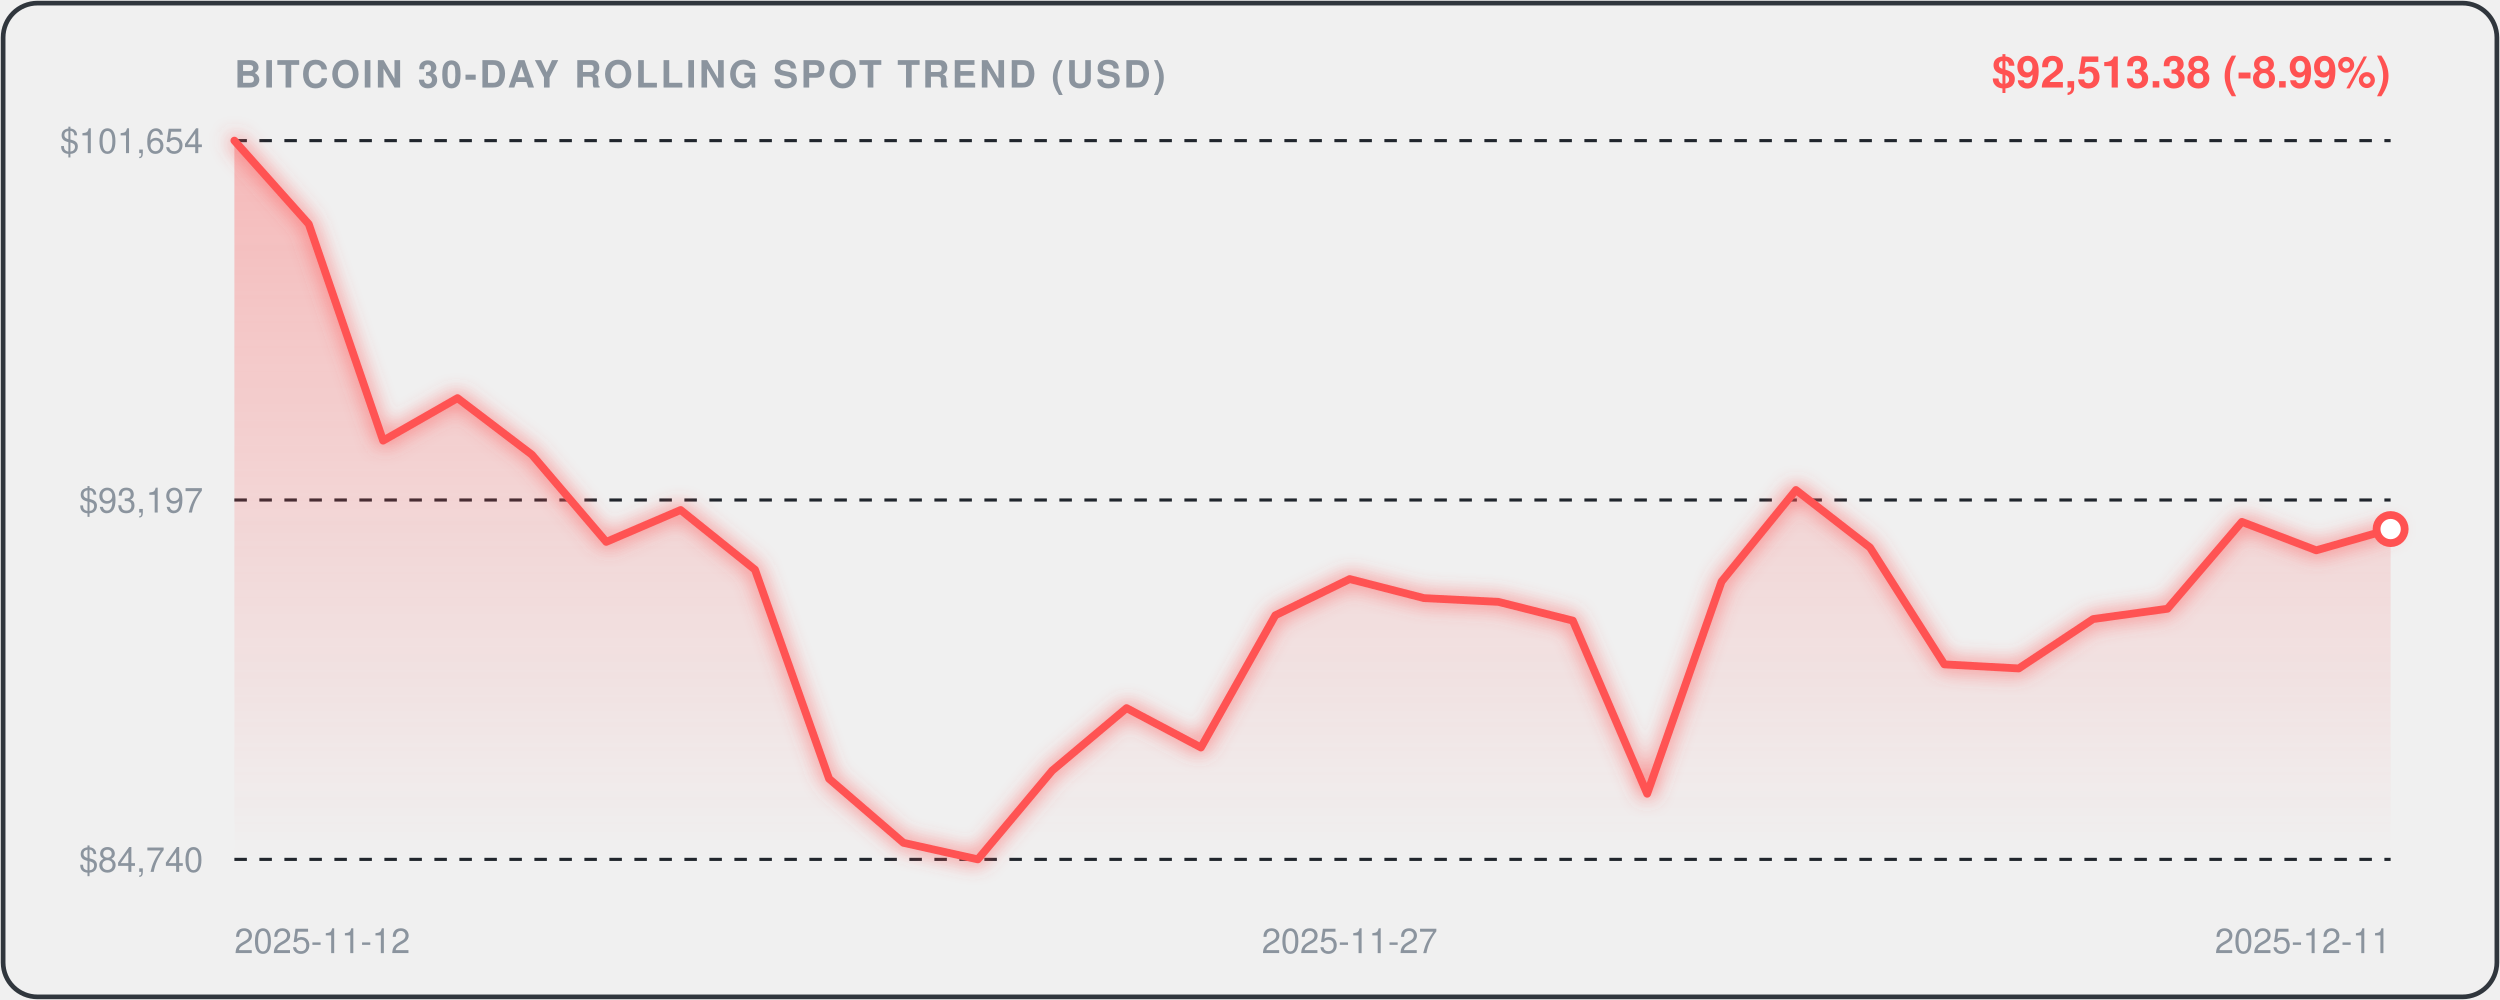
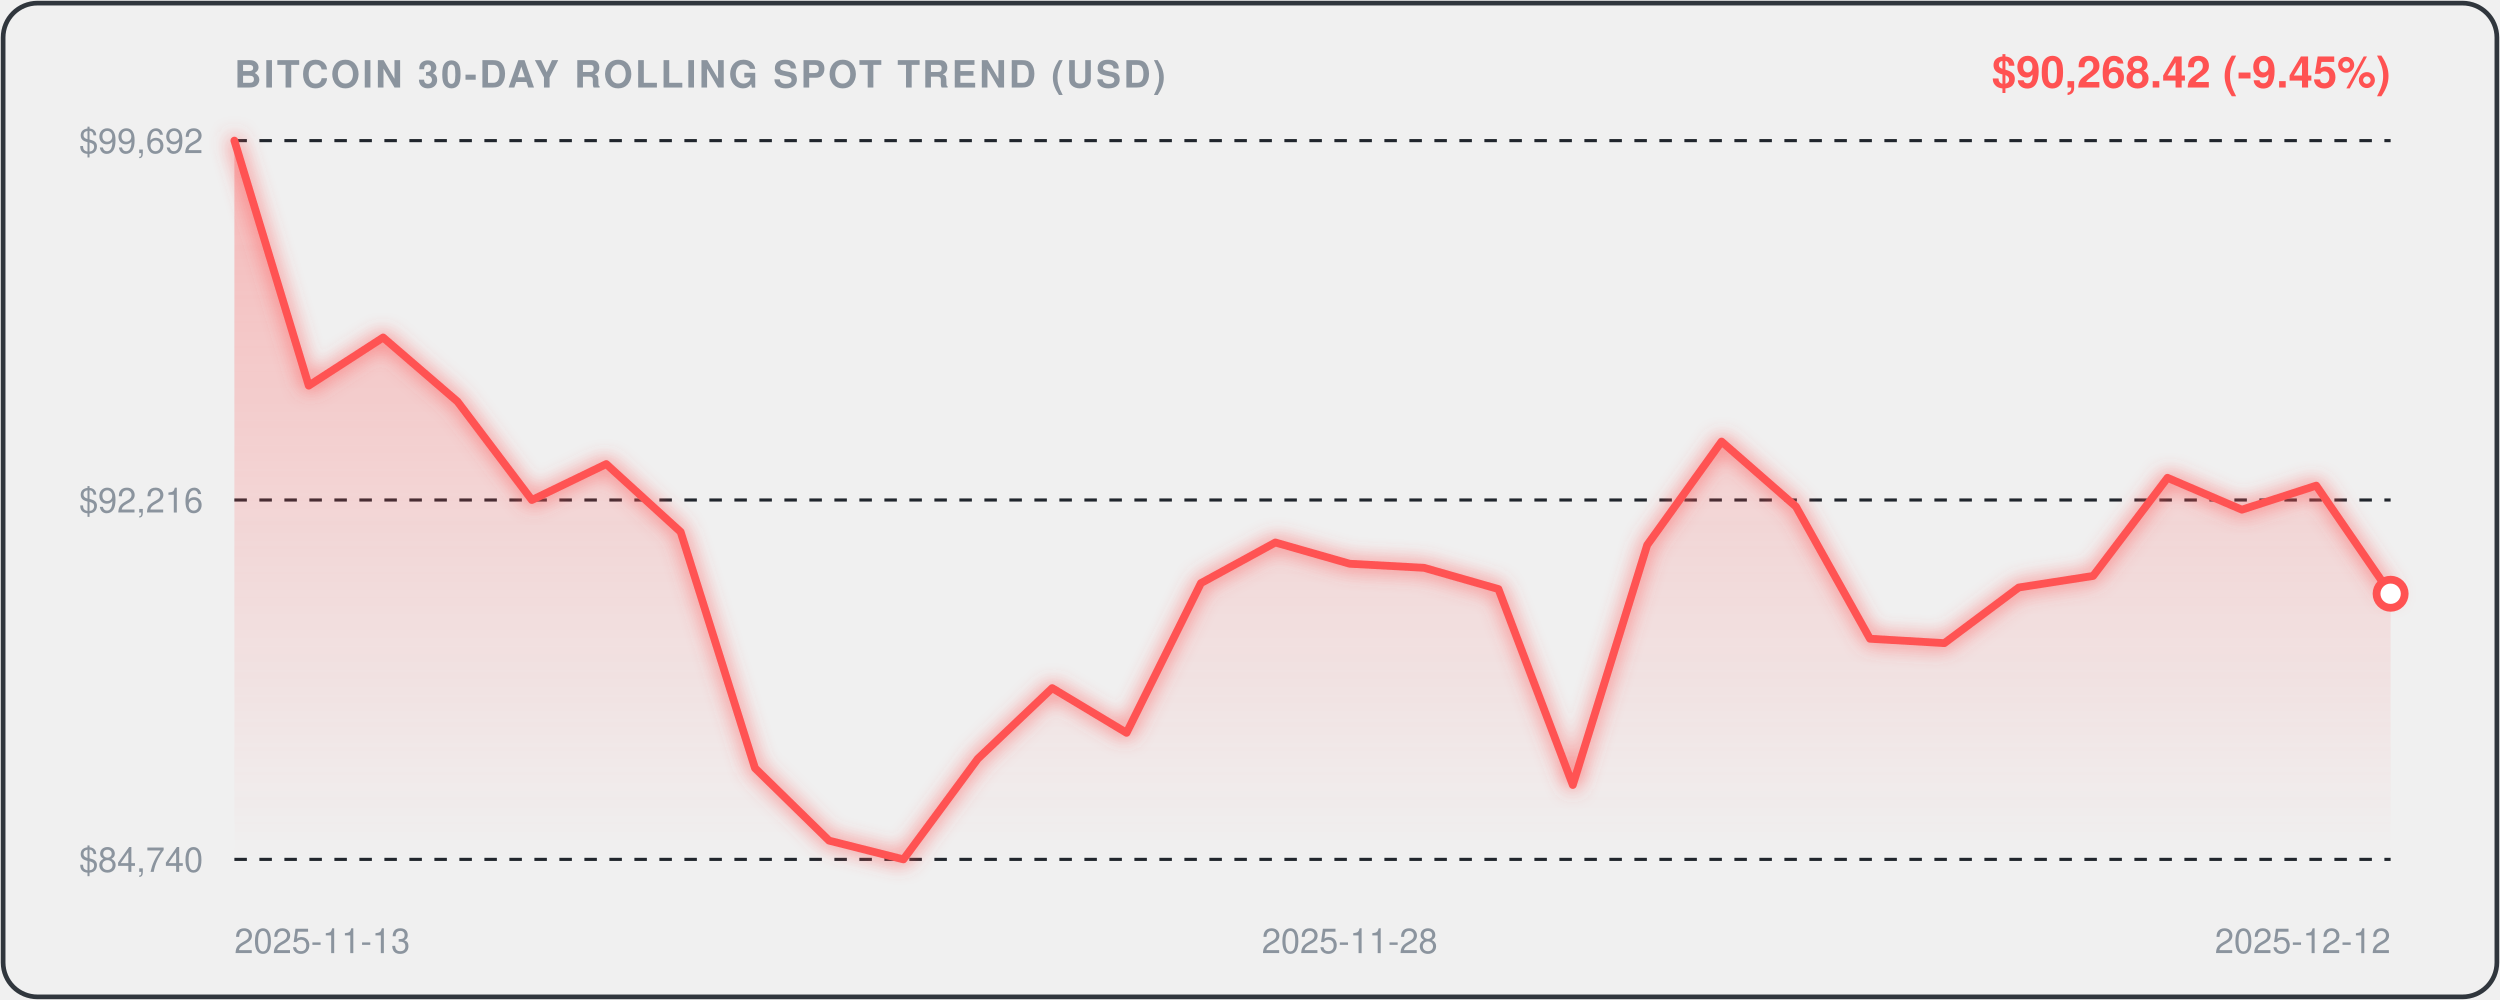
<svg xmlns="http://www.w3.org/2000/svg" viewBox="0 0 800 320" width="100%" height="100%" style="background:#0d1117;border-radius:12px;font-family:-apple-system,BlinkMacSystemFont,'Segoe UI',Helvetica,Arial,sans-serif;">
  <defs>
    <linearGradient id="areaGrad" x1="0" y1="0" x2="0" y2="1">
      <stop offset="0%" stop-color="rgba(255, 82, 82, 0.35)" />
      <stop offset="100%" stop-color="rgba(255, 82, 82, 0.0)" />
    </linearGradient>
    <filter id="glow" x="-20%" y="-20%" width="140%" height="140%">
      <feGaussianBlur stdDeviation="3" result="blur" />
      <feComposite in="SourceGraphic" in2="blur" operator="over" />
    </filter>
  </defs>
  <rect x="1" y="1" width="798" height="318" rx="11" fill="none" stroke="#30363d" stroke-width="1.5" />
  <text x="75" y="28" fill="#8b949e" font-size="12" font-weight="600" letter-spacing="0.8">BITCOIN 30-DAY ROLLING SPOT TREND (USD)</text>
-   <text x="765" y="28" text-anchor="end" fill="#FF5252" font-size="14" font-weight="700">$92,513.38 (-8.99%)</text>
+   <text x="765" y="28" text-anchor="end" fill="#FF5252" font-size="14" font-weight="700">$90,268.42 (-9.45%)</text>
  <line x1="75" y1="45" x2="765" y2="45" stroke="#21262d" stroke-width="1" stroke-dasharray="4,4" />
-   <text x="65" y="49" text-anchor="end" fill="#8b949e" font-size="11">$101,654</text>
+   <text x="65" y="49" text-anchor="end" fill="#8b949e" font-size="11">$99,692</text>
  <line x1="75" y1="160.0" x2="765" y2="160.0" stroke="#21262d" stroke-width="1" stroke-dasharray="4,4" />
-   <text x="65" y="164.0" text-anchor="end" fill="#8b949e" font-size="11">$93,197</text>
+   <text x="65" y="164.0" text-anchor="end" fill="#8b949e" font-size="11">$92,216</text>
  <line x1="75" y1="275" x2="765" y2="275" stroke="#21262d" stroke-width="1" stroke-dasharray="4,4" />
  <text x="65" y="279" text-anchor="end" fill="#8b949e" font-size="11">$84,740</text>
-   <path d="M 75.0,45.0 L 98.8,71.7 L 122.6,141.0 L 146.4,127.4 L 170.2,145.5 L 194.0,173.4 L 217.8,163.2 L 241.6,182.3 L 265.3,249.2 L 289.1,269.7 L 312.9,275.0 L 336.7,246.6 L 360.5,226.6 L 384.3,239.2 L 408.1,196.9 L 431.9,185.3 L 455.7,191.4 L 479.5,192.6 L 503.3,198.6 L 527.1,254.0 L 550.9,186.1 L 574.7,156.8 L 598.4,175.2 L 622.2,212.6 L 646.0,213.9 L 669.8,198.1 L 693.6,194.8 L 717.4,167.0 L 741.2,176.1 L 765.0,169.3 L 765.0,275.0 L 75.0,275.0 Z" fill="url(#areaGrad)" />
-   <path d="M 75.0,45.0 L 98.8,71.7 L 122.6,141.0 L 146.4,127.4 L 170.2,145.5 L 194.0,173.4 L 217.8,163.2 L 241.6,182.3 L 265.3,249.2 L 289.1,269.7 L 312.9,275.0 L 336.7,246.6 L 360.5,226.6 L 384.3,239.2 L 408.1,196.9 L 431.9,185.3 L 455.7,191.4 L 479.5,192.6 L 503.3,198.6 L 527.1,254.0 L 550.9,186.1 L 574.7,156.8 L 598.4,175.2 L 622.2,212.6 L 646.0,213.9 L 669.8,198.1 L 693.6,194.8 L 717.4,167.0 L 741.2,176.1 L 765.0,169.3" fill="none" stroke="#FF5252" stroke-width="2.5" stroke-linecap="round" stroke-linejoin="round" filter="url(#glow)" />
-   <circle cx="765.0" cy="169.3" r="4.5" fill="#ffffff" stroke="#FF5252" stroke-width="2.5" />
-   <text x="75.0" y="305" fill="#8b949e" font-size="11" text-anchor="start">2025-11-12</text>
-   <text x="431.9" y="305" fill="#8b949e" font-size="11" text-anchor="middle">2025-11-27</text>
-   <text x="765.0" y="305" fill="#8b949e" font-size="11" text-anchor="end">2025-12-11</text>
+   <path d="M 75.0,45.0 L 98.8,123.4 L 122.6,108.0 L 146.4,128.5 L 170.2,160.0 L 194.0,148.5 L 217.8,170.2 L 241.6,245.8 L 265.3,269.0 L 289.1,275.0 L 312.9,242.8 L 336.7,220.2 L 360.5,234.5 L 384.3,186.6 L 408.1,173.6 L 431.9,180.4 L 455.7,181.7 L 479.5,188.5 L 503.3,251.2 L 527.1,174.4 L 550.9,141.3 L 574.7,162.1 L 598.4,204.4 L 622.2,205.8 L 646.0,188.0 L 669.8,184.3 L 693.6,152.9 L 717.4,163.1 L 741.2,155.4 L 765.0,190.0 L 765.0,275.0 L 75.0,275.0 Z" fill="url(#areaGrad)" />
+   <path d="M 75.0,45.0 L 98.8,123.4 L 122.6,108.0 L 146.4,128.5 L 170.2,160.0 L 194.0,148.5 L 217.8,170.2 L 241.6,245.8 L 265.3,269.0 L 289.1,275.0 L 312.9,242.8 L 336.7,220.2 L 360.5,234.5 L 384.3,186.6 L 408.1,173.6 L 431.9,180.4 L 455.7,181.7 L 479.5,188.5 L 503.3,251.2 L 527.1,174.4 L 550.9,141.3 L 574.7,162.1 L 598.4,204.4 L 622.2,205.8 L 646.0,188.0 L 669.8,184.3 L 693.6,152.9 L 717.4,163.1 L 741.2,155.4 L 765.0,190.0" fill="none" stroke="#FF5252" stroke-width="2.5" stroke-linecap="round" stroke-linejoin="round" filter="url(#glow)" />
+   <circle cx="765.0" cy="190.0" r="4.5" fill="#ffffff" stroke="#FF5252" stroke-width="2.5" />
+   <text x="75.0" y="305" fill="#8b949e" font-size="11" text-anchor="start">2025-11-13</text>
+   <text x="431.9" y="305" fill="#8b949e" font-size="11" text-anchor="middle">2025-11-28</text>
+   <text x="765.0" y="305" fill="#8b949e" font-size="11" text-anchor="end">2025-12-12</text>
</svg>
